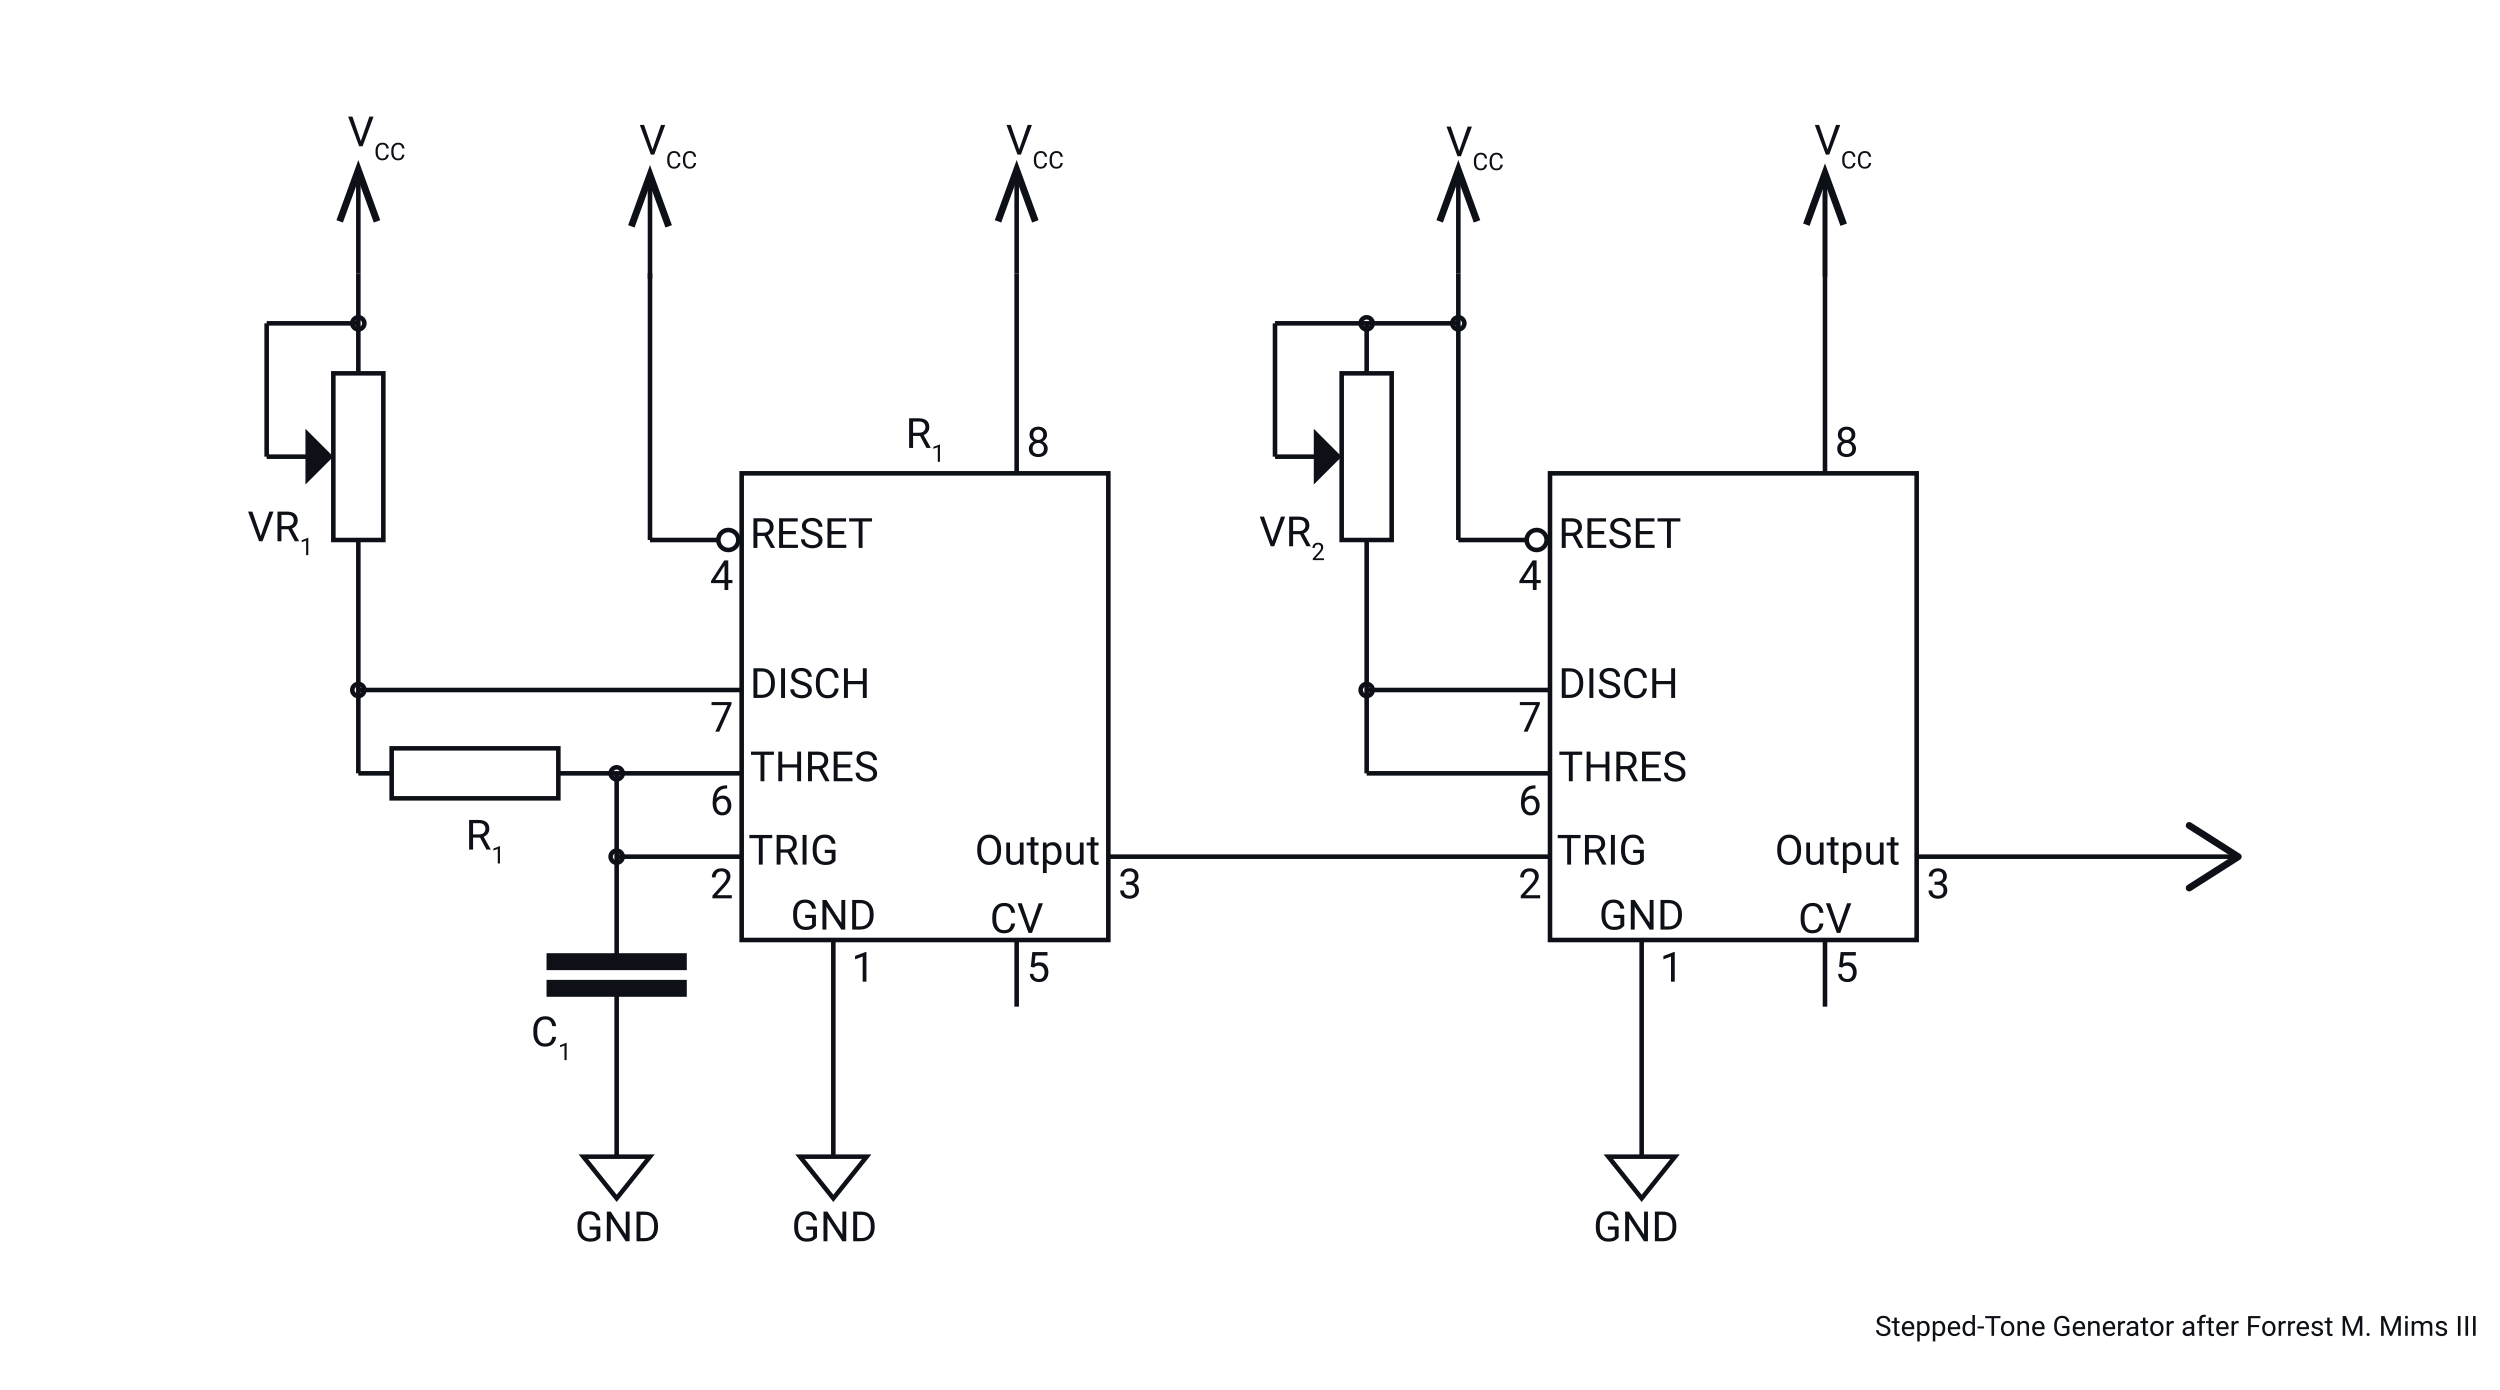
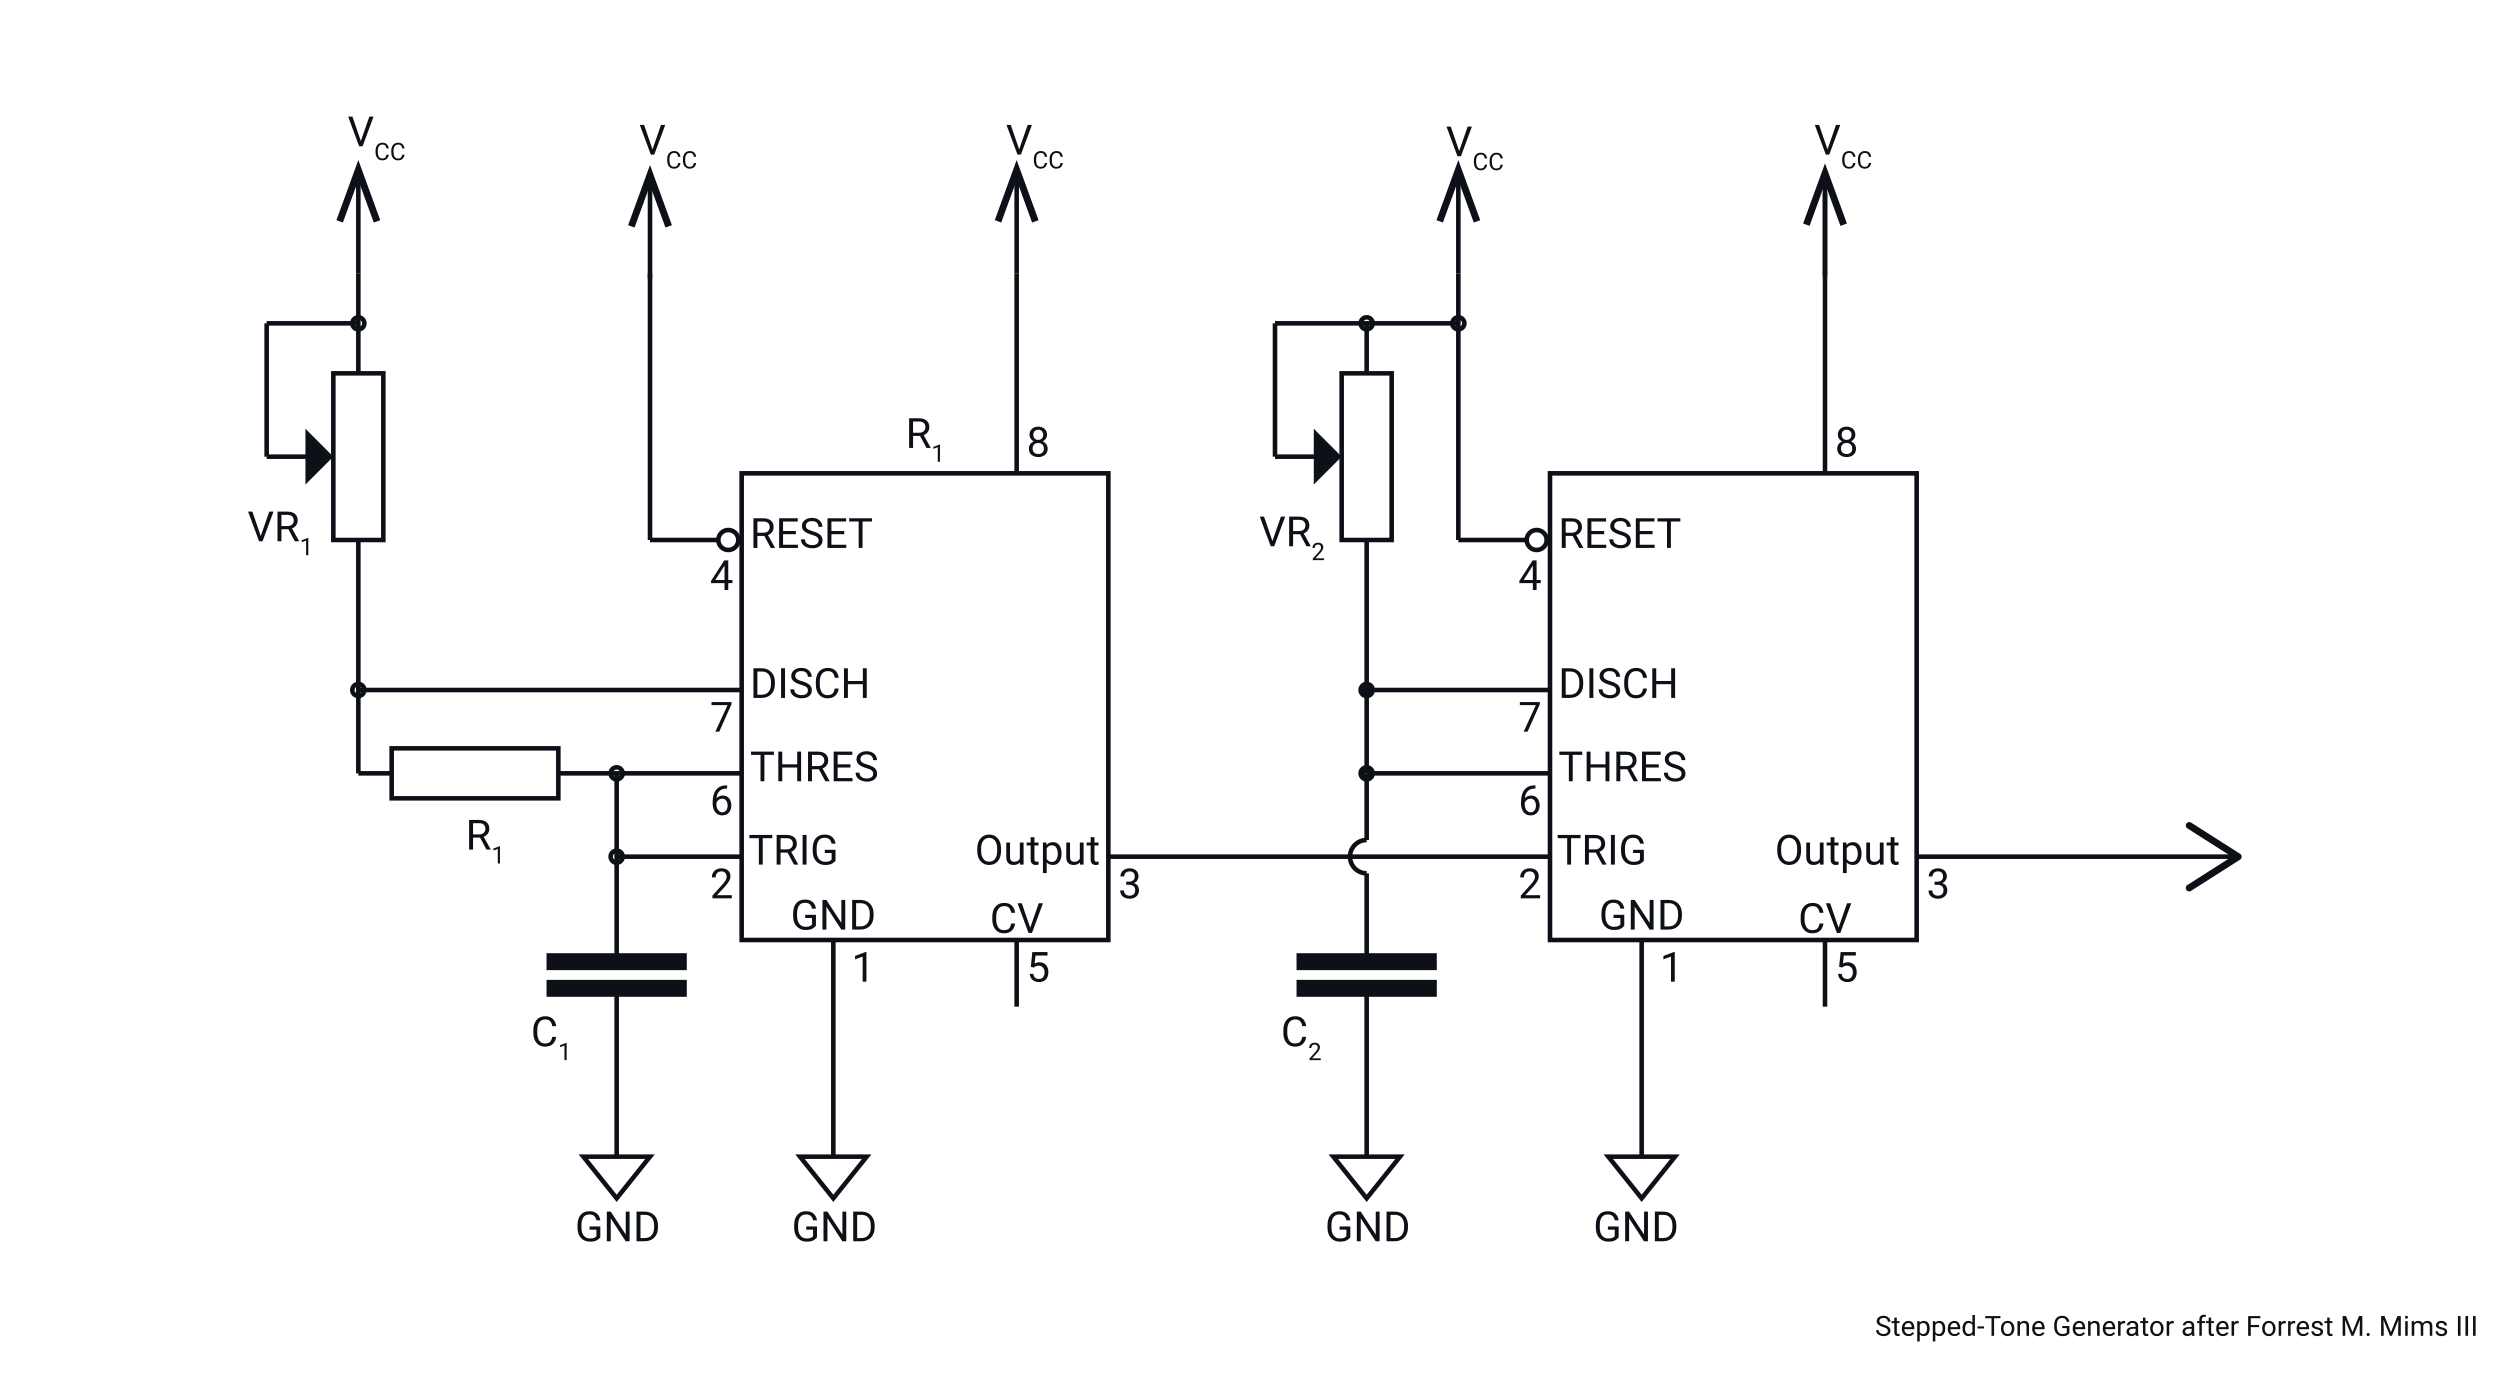
<svg xmlns="http://www.w3.org/2000/svg" viewBox="0 0 1080 600.48">
  <defs>
    <style>
      .cls-1 {
        letter-spacing: 0em;
      }

      .cls-2 {
        letter-spacing: -.01em;
      }

      .cls-3, .cls-4, .cls-5, .cls-6 {
        fill: #0D1117;
      }

      .cls-7 {
        letter-spacing: -.05em;
      }

      .cls-4 {
        stroke-width: 3px;
      }

      .cls-4, .cls-8 {
        stroke: #0D1117;
        stroke-miterlimit: 10;
      }

      .cls-9 {
        letter-spacing: 0em;
      }

      .cls-10 {
        letter-spacing: -.02em;
      }

      .cls-5 {
        font-size: 18px;
      }

      .cls-5, .cls-6 {
        font-family: Roboto-Regular, Roboto;
      }

      .cls-8 {
        fill: none;
        stroke-width: 1.98px;
      }

      .cls-11 {
        letter-spacing: 0em;
      }

      .cls-6 {
        font-size: 12px;
      }
    </style>
  </defs>
  <g id="Ebene_1" data-name="Ebene 1">
    <rect class="cls-4" x="237.6" y="424.8" width="57.6" height="4.32" transform="translate(532.8 853.92) rotate(-180)" />
    <rect class="cls-4" x="237.6" y="413.28" width="57.6" height="4.32" transform="translate(532.8 830.88) rotate(-180)" />
    <rect class="cls-8" x="320.4" y="204.48" width="158.4" height="201.6" />
    <line class="cls-8" x1="360" y1="406.08" x2="360" y2="499.68" />
    <line class="cls-8" x1="320.4" y1="298.08" x2="154.8" y2="298.08" />
    <line class="cls-8" x1="310.32" y1="233.28" x2="280.8" y2="233.28" />
    <circle class="cls-8" cx="314.64" cy="233.28" r="4.32" />
    <line class="cls-8" x1="439.2" y1="406.08" x2="439.2" y2="434.88" />
    <line class="cls-8" x1="439.2" y1="118.08" x2="439.2" y2="204.48" />
    <line class="cls-8" x1="320.4" y1="334.08" x2="241.2" y2="334.08" />
    <line class="cls-8" x1="266.4" y1="427.68" x2="266.4" y2="499.68" />
    <line class="cls-8" x1="266.4" y1="334.08" x2="266.4" y2="413.28" />
    <rect class="cls-8" x="118.8" y="186.48" width="72" height="21.6" transform="translate(-42.48 352.08) rotate(-90)" />
    <line class="cls-8" x1="280.8" y1="233.28" x2="280.8" y2="118.08" />
    <g>
      <line class="cls-8" x1="280.8" y1="120.24" x2="280.8" y2="79.69" />
      <polygon class="cls-3" points="290.27 97.28 287.47 98.3 280.8 79.98 274.13 98.3 271.34 97.28 280.8 71.28 290.27 97.28" />
    </g>
    <rect class="cls-8" x="169.2" y="323.28" width="72" height="21.6" transform="translate(410.4 668.16) rotate(-180)" />
    <line class="cls-8" x1="154.8" y1="334.08" x2="169.2" y2="334.08" />
    <path class="cls-3" d="m154.8,296.46c.89,0,1.62.72,1.62,1.62s-.72,1.62-1.62,1.62-1.62-.72-1.62-1.62.72-1.62,1.62-1.62m0-1.98c-1.99,0-3.6,1.61-3.6,3.6s1.61,3.6,3.6,3.6,3.6-1.61,3.6-3.6-1.61-3.6-3.6-3.6h0Z" />
    <line class="cls-8" x1="154.8" y1="334.08" x2="154.8" y2="233.28" />
    <line class="cls-8" x1="154.8" y1="118.08" x2="154.8" y2="161.28" />
    <line class="cls-8" x1="320.4" y1="370.08" x2="266.4" y2="370.08" />
    <path class="cls-3" d="m266.4,368.46c.89,0,1.62.72,1.62,1.62s-.72,1.62-1.62,1.62-1.62-.72-1.62-1.62.72-1.62,1.62-1.62m0-1.98c-1.99,0-3.6,1.61-3.6,3.6s1.61,3.6,3.6,3.6,3.6-1.61,3.6-3.6-1.61-3.6-3.6-3.6h0Z" />
    <path class="cls-3" d="m266.4,332.46c.89,0,1.62.72,1.62,1.62s-.72,1.62-1.62,1.62-1.62-.72-1.62-1.62.72-1.62,1.62-1.62m0-1.98c-1.99,0-3.6,1.61-3.6,3.6s1.61,3.6,3.6,3.6,3.6-1.61,3.6-3.6-1.61-3.6-3.6-3.6h0Z" />
    <polygon class="cls-8" points="266.4 499.68 280.8 499.68 273.6 508.68 266.4 517.68 259.2 508.68 252 499.68 266.4 499.68" />
    <polygon class="cls-8" points="360 499.68 374.4 499.68 367.2 508.68 360 517.68 352.8 508.68 345.6 499.68 360 499.68" />
    <g>
      <line class="cls-8" x1="133.57" y1="197.28" x2="115.2" y2="197.28" />
      <polygon class="cls-3" points="131.95 209.33 131.95 185.23 144 197.28 131.95 209.33" />
    </g>
    <line class="cls-8" x1="154.8" y1="139.68" x2="115.2" y2="139.68" />
    <line class="cls-8" x1="115.2" y1="197.28" x2="115.2" y2="139.68" />
    <path class="cls-3" d="m154.8,138.06c.89,0,1.62.72,1.62,1.62s-.72,1.62-1.62,1.62-1.62-.72-1.62-1.62.72-1.62,1.62-1.62m0-1.98c-1.99,0-3.6,1.61-3.6,3.6s1.61,3.6,3.6,3.6,3.6-1.61,3.6-3.6-1.61-3.6-3.6-3.6h0Z" />
    <rect class="cls-8" x="669.6" y="204.48" width="158.4" height="201.6" />
    <line class="cls-8" x1="709.2" y1="406.08" x2="709.2" y2="499.68" />
    <line class="cls-8" x1="669.6" y1="298.08" x2="590.4" y2="298.08" />
    <line class="cls-8" x1="659.52" y1="233.28" x2="630" y2="233.28" />
    <circle class="cls-8" cx="663.84" cy="233.28" r="4.32" />
    <line class="cls-8" x1="788.4" y1="406.08" x2="788.4" y2="434.88" />
    <line class="cls-8" x1="788.4" y1="83.52" x2="788.4" y2="204.48" />
    <line class="cls-8" x1="669.6" y1="334.08" x2="590.4" y2="334.08" />
    <rect class="cls-8" x="554.4" y="186.48" width="72" height="21.6" transform="translate(393.12 787.68) rotate(-90)" />
    <line class="cls-8" x1="630" y1="233.28" x2="630" y2="118.08" />
    <g>
      <line class="cls-8" x1="788.4" y1="119.52" x2="788.4" y2="78.97" />
      <polygon class="cls-3" points="797.87 96.56 795.07 97.58 788.4 79.26 781.73 97.58 778.94 96.56 788.4 70.56 797.87 96.56" />
    </g>
-     <path class="cls-3" d="m590.4,296.46c.89,0,1.62.72,1.62,1.62s-.72,1.62-1.62,1.62-1.62-.72-1.62-1.62.72-1.62,1.62-1.62m0-1.98c-1.99,0-3.6,1.61-3.6,3.6s1.61,3.6,3.6,3.6,3.6-1.61,3.6-3.6-1.61-3.6-3.6-3.6h0Z" />
+     <path class="cls-3" d="m590.4,297.31c.42,0,.77.34.77.77s-.34.77-.77.77-.77-.34-.77-.77.34-.77.77-.77m0-2.83c-1.99,0-3.6,1.61-3.6,3.6s1.61,3.6,3.6,3.6,3.6-1.61,3.6-3.6-1.61-3.6-3.6-3.6h0Z" />
    <line class="cls-8" x1="590.4" y1="334.08" x2="590.4" y2="233.28" />
    <line class="cls-8" x1="590.4" y1="139.68" x2="590.4" y2="161.28" />
    <line class="cls-8" x1="669.6" y1="370.08" x2="478.8" y2="370.08" />
    <polygon class="cls-8" points="709.2 499.68 723.6 499.68 716.4 508.68 709.2 517.68 702 508.68 694.8 499.68 709.2 499.68" />
    <g>
      <line class="cls-8" x1="569.17" y1="197.28" x2="550.8" y2="197.28" />
      <polygon class="cls-3" points="567.55 209.33 567.55 185.23 579.6 197.28 567.55 209.33" />
    </g>
    <line class="cls-8" x1="630" y1="139.68" x2="550.8" y2="139.68" />
    <line class="cls-8" x1="550.8" y1="197.28" x2="550.8" y2="139.68" />
    <path class="cls-3" d="m590.4,138.06c.89,0,1.62.72,1.62,1.62s-.72,1.62-1.62,1.62-1.62-.72-1.62-1.62.72-1.62,1.62-1.62m0-1.98c-1.99,0-3.6,1.61-3.6,3.6s1.61,3.6,3.6,3.6,3.6-1.61,3.6-3.6-1.61-3.6-3.6-3.6h0Z" />
    <g>
      <line class="cls-8" x1="828" y1="370.08" x2="964.82" y2="370.08" />
      <path class="cls-3" d="m944.48,384.37c-.44-.69-.24-1.61.46-2.05l19.2-12.23-19.2-12.23c-.69-.44-.9-1.36-.46-2.05.44-.69,1.37-.89,2.06-.46l21.17,13.49c.43.27.69.75.69,1.26s-.26.98-.69,1.26l-21.17,13.49c-.25.16-.53.23-.8.23-.49,0-.97-.24-1.26-.69Z" />
    </g>
    <g>
      <line class="cls-8" x1="154.8" y1="118.08" x2="154.8" y2="77.53" />
      <polygon class="cls-3" points="164.27 95.12 161.47 96.14 154.8 77.82 148.13 96.14 145.34 95.12 154.8 69.12 164.27 95.12" />
    </g>
    <g>
      <line class="cls-8" x1="439.2" y1="118.08" x2="439.2" y2="77.53" />
      <polygon class="cls-3" points="448.67 95.12 445.87 96.14 439.2 77.82 432.53 96.14 429.74 95.12 439.2 69.12 448.67 95.12" />
    </g>
    <g>
      <line class="cls-8" x1="630" y1="118.08" x2="630" y2="77.53" />
      <polygon class="cls-3" points="639.47 95.12 636.67 96.14 630 77.82 623.33 96.14 620.54 95.12 630 69.12 639.47 95.12" />
    </g>
    <path class="cls-3" d="m630,138.06c.89,0,1.62.72,1.62,1.62s-.72,1.62-1.62,1.62-1.62-.72-1.62-1.62.72-1.62,1.62-1.62m0-1.98c-1.99,0-3.6,1.61-3.6,3.6s1.61,3.6,3.6,3.6,3.6-1.61,3.6-3.6-1.61-3.6-3.6-3.6h0Z" />
+     <path class="cls-3" d="m590.4,333.31c.42,0,.77.34.77.77s-.34.77-.77.77-.77-.34-.77-.77.34-.77.77-.77m0-2.83c-1.99,0-3.6,1.61-3.6,3.6s1.61,3.6,3.6,3.6,3.6-1.61,3.6-3.6-1.61-3.6-3.6-3.6h0Z" />
  </g>
  <g id="Text">
    <text class="cls-5" transform="translate(421.12 373.5)">
      <tspan x="0" y="0">Output</tspan>
    </text>
    <text class="cls-5" transform="translate(306.69 254.88)">
      <tspan x="0" y="0">4</tspan>
    </text>
    <text class="cls-5" transform="translate(306.69 388.08)">
      <tspan x="0" y="0">2</tspan>
    </text>
    <text class="cls-5" transform="translate(306.69 352.08)">
      <tspan x="0" y="0">6</tspan>
    </text>
    <text class="cls-5" transform="translate(391.26 193.5)">
      <tspan x="0" y="0">R</tspan>
    </text>
    <text class="cls-5" transform="translate(402.35 199.49) scale(.58)">
      <tspan x="0" y="0">1</tspan>
    </text>
    <text class="cls-5" transform="translate(341.55 401.58)">
      <tspan x="0" y="0">GND</tspan>
    </text>
    <text class="cls-5" transform="translate(324 337.5)">
      <tspan x="0" y="0">THRES</tspan>
    </text>
    <text class="cls-5" transform="translate(324 236.7)">
      <tspan x="0" y="0">RES</tspan>
      <tspan class="cls-11" x="31.99" y="0">E</tspan>
      <tspan class="cls-10" x="42.4" y="0">T</tspan>
    </text>
    <text class="cls-5" transform="translate(323.28 373.5)">
      <tspan x="0" y="0">TRIG</tspan>
    </text>
    <text class="cls-5" transform="translate(324 301.5)">
      <tspan x="0" y="0">DISCH</tspan>
    </text>
    <text class="cls-5" transform="translate(248.4 536.22)">
      <tspan x="0" y="0">GND</tspan>
    </text>
    <text class="cls-5" transform="translate(150.16 63.18)">
      <tspan x="0" y="0">V</tspan>
    </text>
    <text class="cls-5" transform="translate(161.62 69.17) scale(.58)">
      <tspan x="0" y="0">CC</tspan>
    </text>
    <text class="cls-5" transform="translate(367.89 424.08)">
      <tspan x="0" y="0">1</tspan>
    </text>
    <text class="cls-5" transform="translate(443.49 424.08)">
      <tspan x="0" y="0">5</tspan>
    </text>
    <text class="cls-5" transform="translate(443.49 197.28)">
      <tspan x="0" y="0">8</tspan>
    </text>
    <text class="cls-5" transform="translate(427.62 403.02)">
      <tspan x="0" y="0">CV</tspan>
    </text>
    <text class="cls-5" transform="translate(306.69 316.08)">
      <tspan x="0" y="0">7</tspan>
    </text>
    <text class="cls-5" transform="translate(766.72 373.5)">
      <tspan x="0" y="0">Output</tspan>
    </text>
    <text class="cls-5" transform="translate(655.89 254.88)">
      <tspan x="0" y="0">4</tspan>
    </text>
    <text class="cls-5" transform="translate(655.89 388.08)">
      <tspan x="0" y="0">2</tspan>
    </text>
    <text class="cls-5" transform="translate(655.89 352.08)">
      <tspan x="0" y="0">6</tspan>
    </text>
    <text class="cls-5" transform="translate(106.93 233.82)">
      <tspan x="0" y="0">VR</tspan>
    </text>
    <text class="cls-5" transform="translate(129.47 239.81) scale(.58)">
      <tspan x="0" y="0">1</tspan>
    </text>
    <text class="cls-5" transform="translate(690.75 401.58)">
      <tspan x="0" y="0">GND</tspan>
    </text>
    <text class="cls-5" transform="translate(673.2 337.5)">
      <tspan x="0" y="0">THRES</tspan>
    </text>
    <text class="cls-5" transform="translate(673.2 236.7)">
      <tspan x="0" y="0">RES</tspan>
      <tspan class="cls-11" x="31.99" y="0">E</tspan>
      <tspan class="cls-10" x="42.4" y="0">T</tspan>
    </text>
    <text class="cls-5" transform="translate(672.48 373.5)">
      <tspan x="0" y="0">TRIG</tspan>
    </text>
    <text class="cls-5" transform="translate(673.2 301.5)">
      <tspan x="0" y="0">DISCH</tspan>
    </text>
    <text class="cls-5" transform="translate(717.09 424.08)">
      <tspan x="0" y="0">1</tspan>
    </text>
    <text class="cls-5" transform="translate(792.69 424.08)">
      <tspan x="0" y="0">5</tspan>
    </text>
    <text class="cls-5" transform="translate(776.82 403.02)">
      <tspan x="0" y="0">CV</tspan>
    </text>
    <text class="cls-5" transform="translate(832.29 388.08)">
      <tspan x="0" y="0">3</tspan>
    </text>
    <text class="cls-5" transform="translate(655.89 316.08)">
      <tspan x="0" y="0">7</tspan>
    </text>
    <text class="cls-5" transform="translate(543.97 235.98)">
      <tspan x="0" y="0">VR</tspan>
    </text>
    <text class="cls-5" transform="translate(566.51 241.97) scale(.58)">
      <tspan x="0" y="0">2</tspan>
    </text>
    <text class="cls-5" transform="translate(201.18 367.02)">
      <tspan x="0" y="0">R</tspan>
    </text>
    <text class="cls-5" transform="translate(212.27 373.01) scale(.58)">
      <tspan x="0" y="0">1</tspan>
    </text>
    <text class="cls-5" transform="translate(229.35 451.98)">
      <tspan x="0" y="0">C</tspan>
    </text>
    <text class="cls-5" transform="translate(241.07 457.97) scale(.58)">
      <tspan x="0" y="0">1</tspan>
    </text>
    <text class="cls-5" transform="translate(342 536.22)">
      <tspan x="0" y="0">GND</tspan>
    </text>
    <text class="cls-5" transform="translate(688.32 536.22)">
      <tspan x="0" y="0">GND</tspan>
    </text>
    <text class="cls-5" transform="translate(483.09 388.08)">
      <tspan x="0" y="0">3</tspan>
    </text>
    <text class="cls-5" transform="translate(792.69 197.28)">
      <tspan x="0" y="0">8</tspan>
    </text>
    <text class="cls-5" transform="translate(276.16 66.78)">
      <tspan x="0" y="0">V</tspan>
    </text>
    <text class="cls-5" transform="translate(287.62 72.77) scale(.58)">
      <tspan x="0" y="0">CC</tspan>
    </text>
    <text class="cls-5" transform="translate(434.56 66.78)">
      <tspan x="0" y="0">V</tspan>
    </text>
    <text class="cls-5" transform="translate(446.02 72.77) scale(.58)">
      <tspan x="0" y="0">CC</tspan>
    </text>
    <text class="cls-5" transform="translate(624.64 67.5)">
      <tspan x="0" y="0">V</tspan>
    </text>
    <text class="cls-5" transform="translate(636.1 73.49) scale(.58)">
      <tspan x="0" y="0">CC</tspan>
    </text>
    <text class="cls-5" transform="translate(783.76 66.78)">
      <tspan x="0" y="0">V</tspan>
    </text>
    <text class="cls-5" transform="translate(795.22 72.77) scale(.58)">
      <tspan x="0" y="0">CC</tspan>
    </text>
    <text class="cls-6" transform="translate(810 577.08)">
      <tspan x="0" y="0">Stepped-</tspan>
      <tspan class="cls-7" x="47.3" y="0">T</tspan>
      <tspan x="53.88" y="0">one Gene</tspan>
      <tspan class="cls-10" x="104.18" y="0">r</tspan>
      <tspan x="108.01" y="0">a</tspan>
      <tspan class="cls-9" x="114.53" y="0">t</tspan>
      <tspan x="118.34" y="0">or after </tspan>
      <tspan class="cls-2" x="160.21" y="0">F</tspan>
      <tspan x="166.72" y="0">or</tspan>
      <tspan class="cls-1" x="177.63" y="0">r</tspan>
      <tspan x="181.58" y="0">est M. Mims III</tspan>
    </text>
+     <path class="cls-8" d="m590.4,362.88c-3.98,0-7.2,3.22-7.2,7.2" />
+     <path class="cls-8" d="m590.4,377.28c-3.98,0-7.2-3.22-7.2-7.2" />
+     <line class="cls-8" x1="590.4" y1="334.08" x2="590.4" y2="362.88" />
+     <rect class="cls-4" x="561.6" y="424.8" width="57.6" height="4.32" transform="translate(1180.8 853.92) rotate(-180)" />
+     <rect class="cls-4" x="561.6" y="413.28" width="57.6" height="4.32" transform="translate(1180.8 830.88) rotate(-180)" />
+     <line class="cls-8" x1="590.4" y1="427.68" x2="590.4" y2="499.68" />
+     <line class="cls-8" x1="590.4" y1="377.28" x2="590.4" y2="413.28" />
+     <polygon class="cls-8" points="590.4 499.68 604.8 499.68 597.6 508.68 590.4 517.68 583.2 508.68 576 499.68 590.4 499.68" />
+     <text class="cls-5" transform="translate(572.4 536.22)">
+       <tspan x="0" y="0">GND</tspan>
+     </text>
+     <text class="cls-5" transform="translate(553.35 451.98)">
+       <tspan x="0" y="0">C</tspan>
+     </text>
+     <text class="cls-5" transform="translate(565.07 457.97) scale(.58)">
+       <tspan x="0" y="0">2</tspan>
+     </text>
  </g>
</svg>
